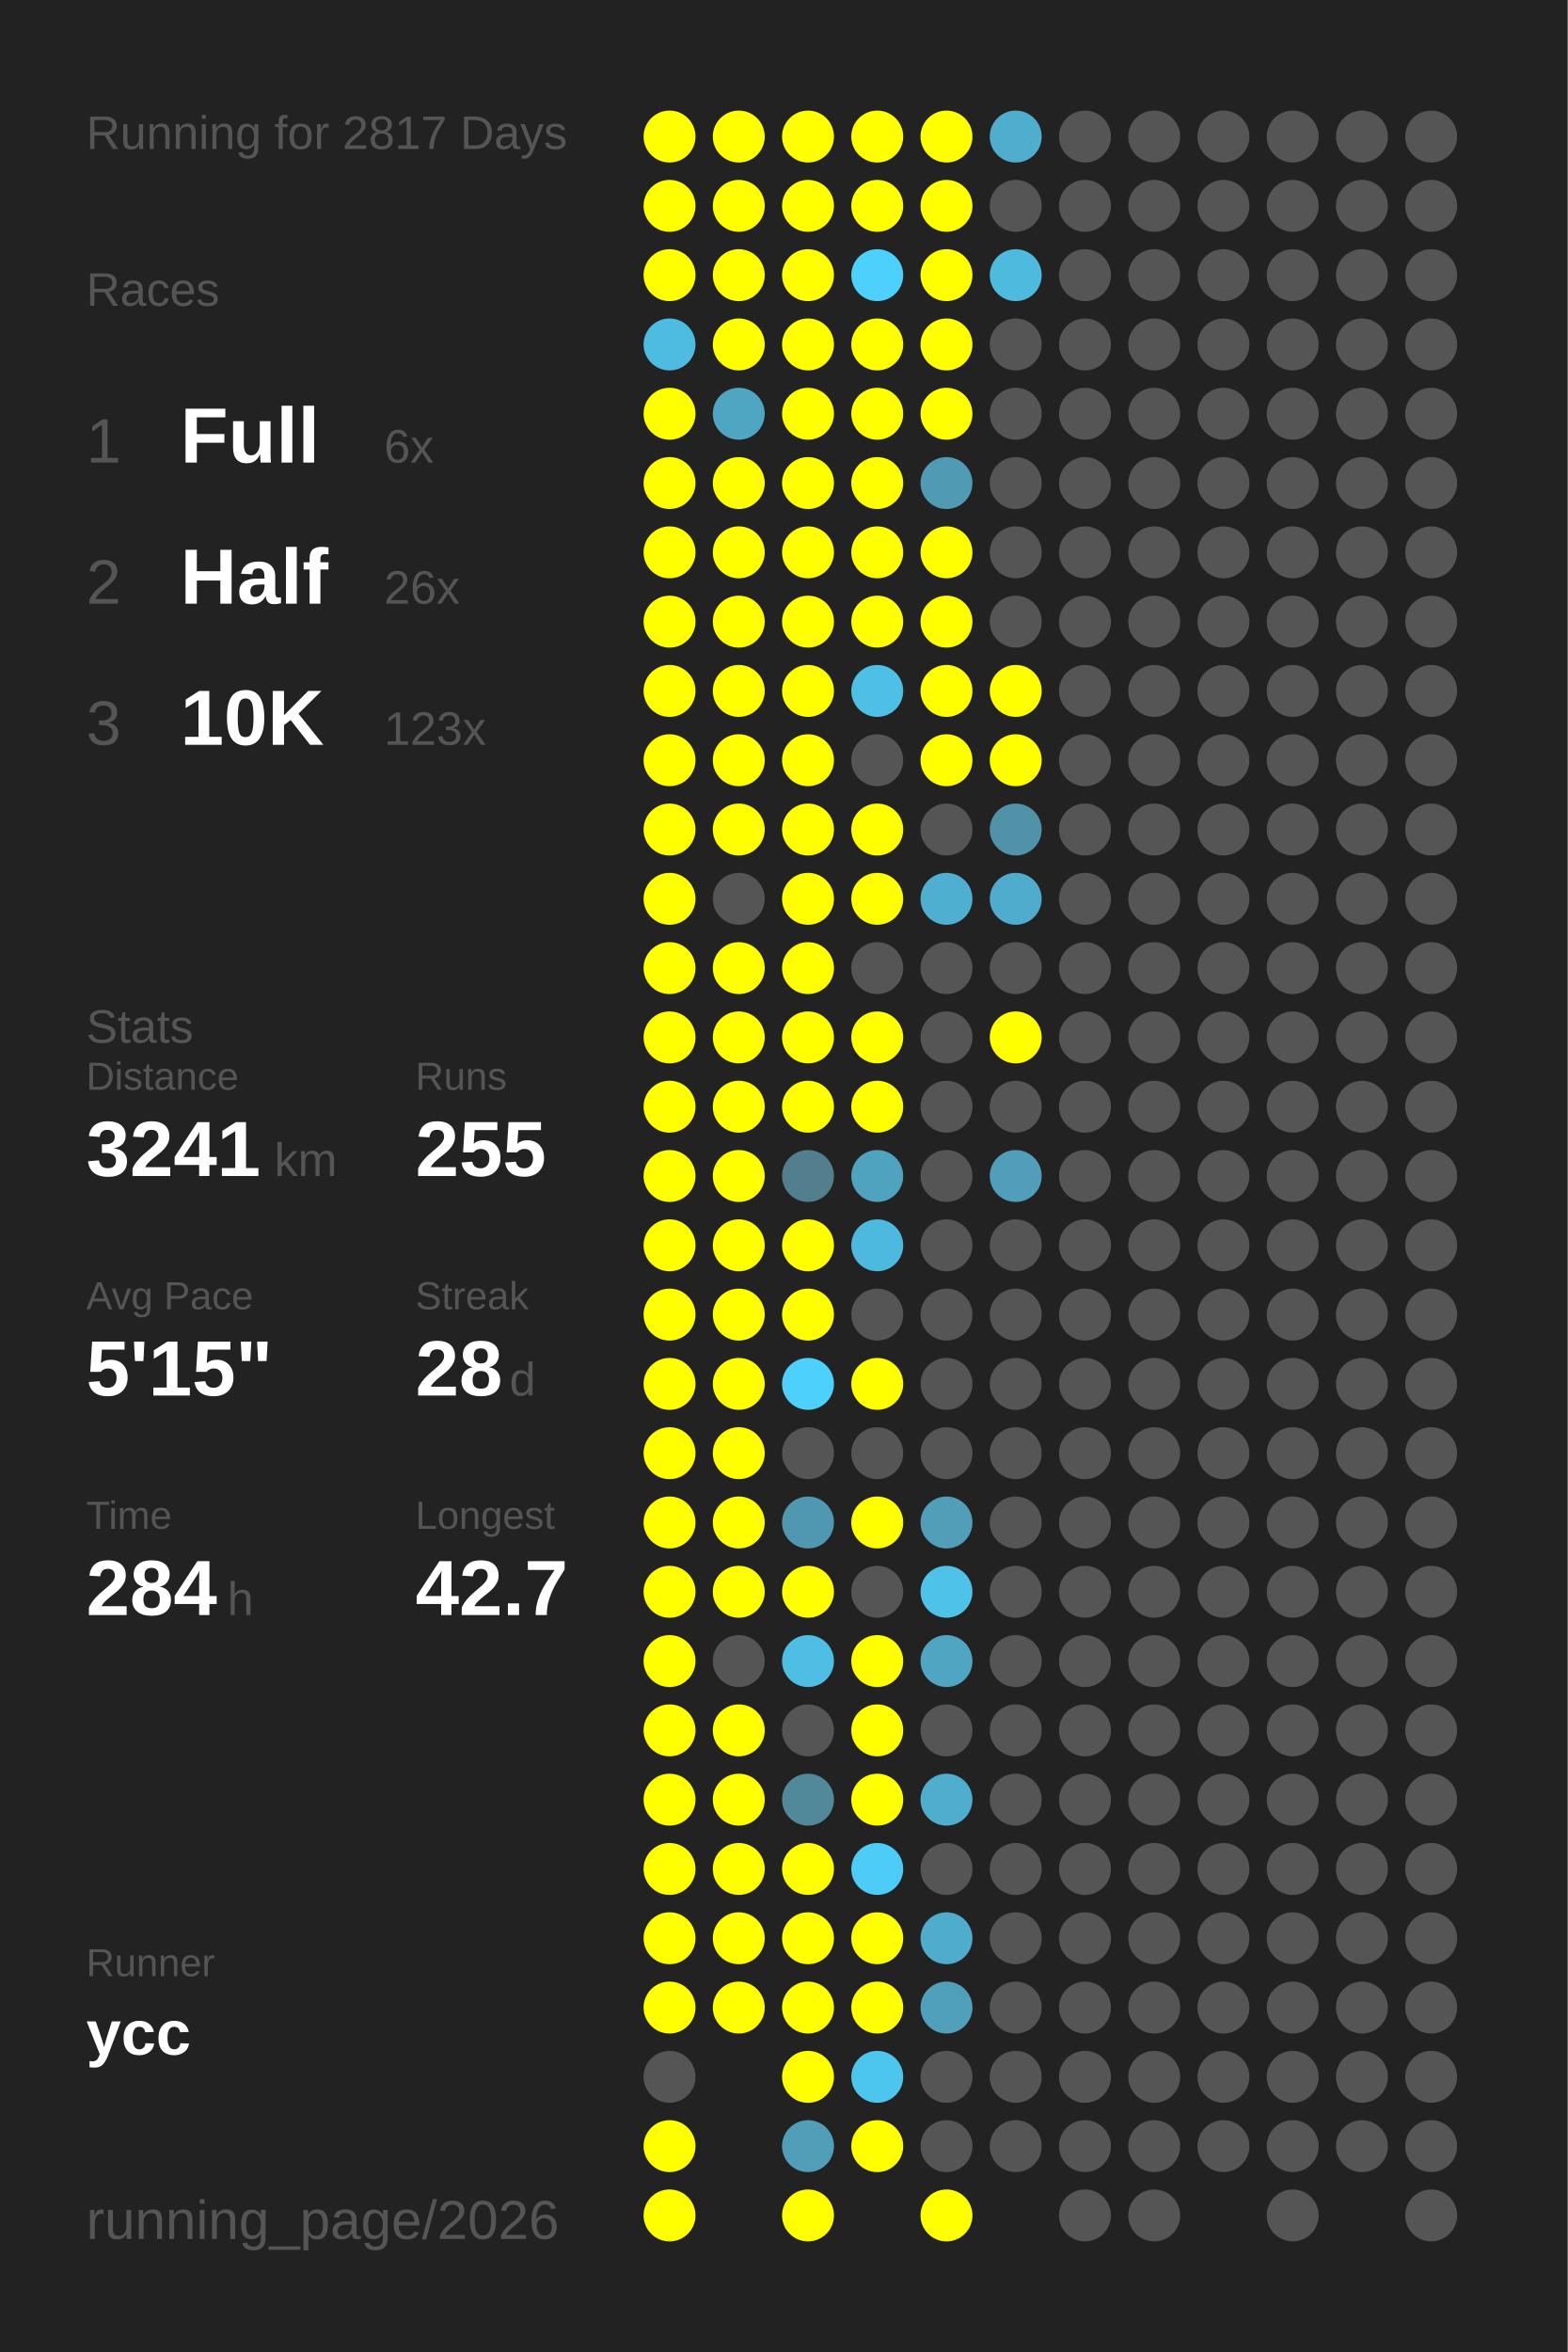
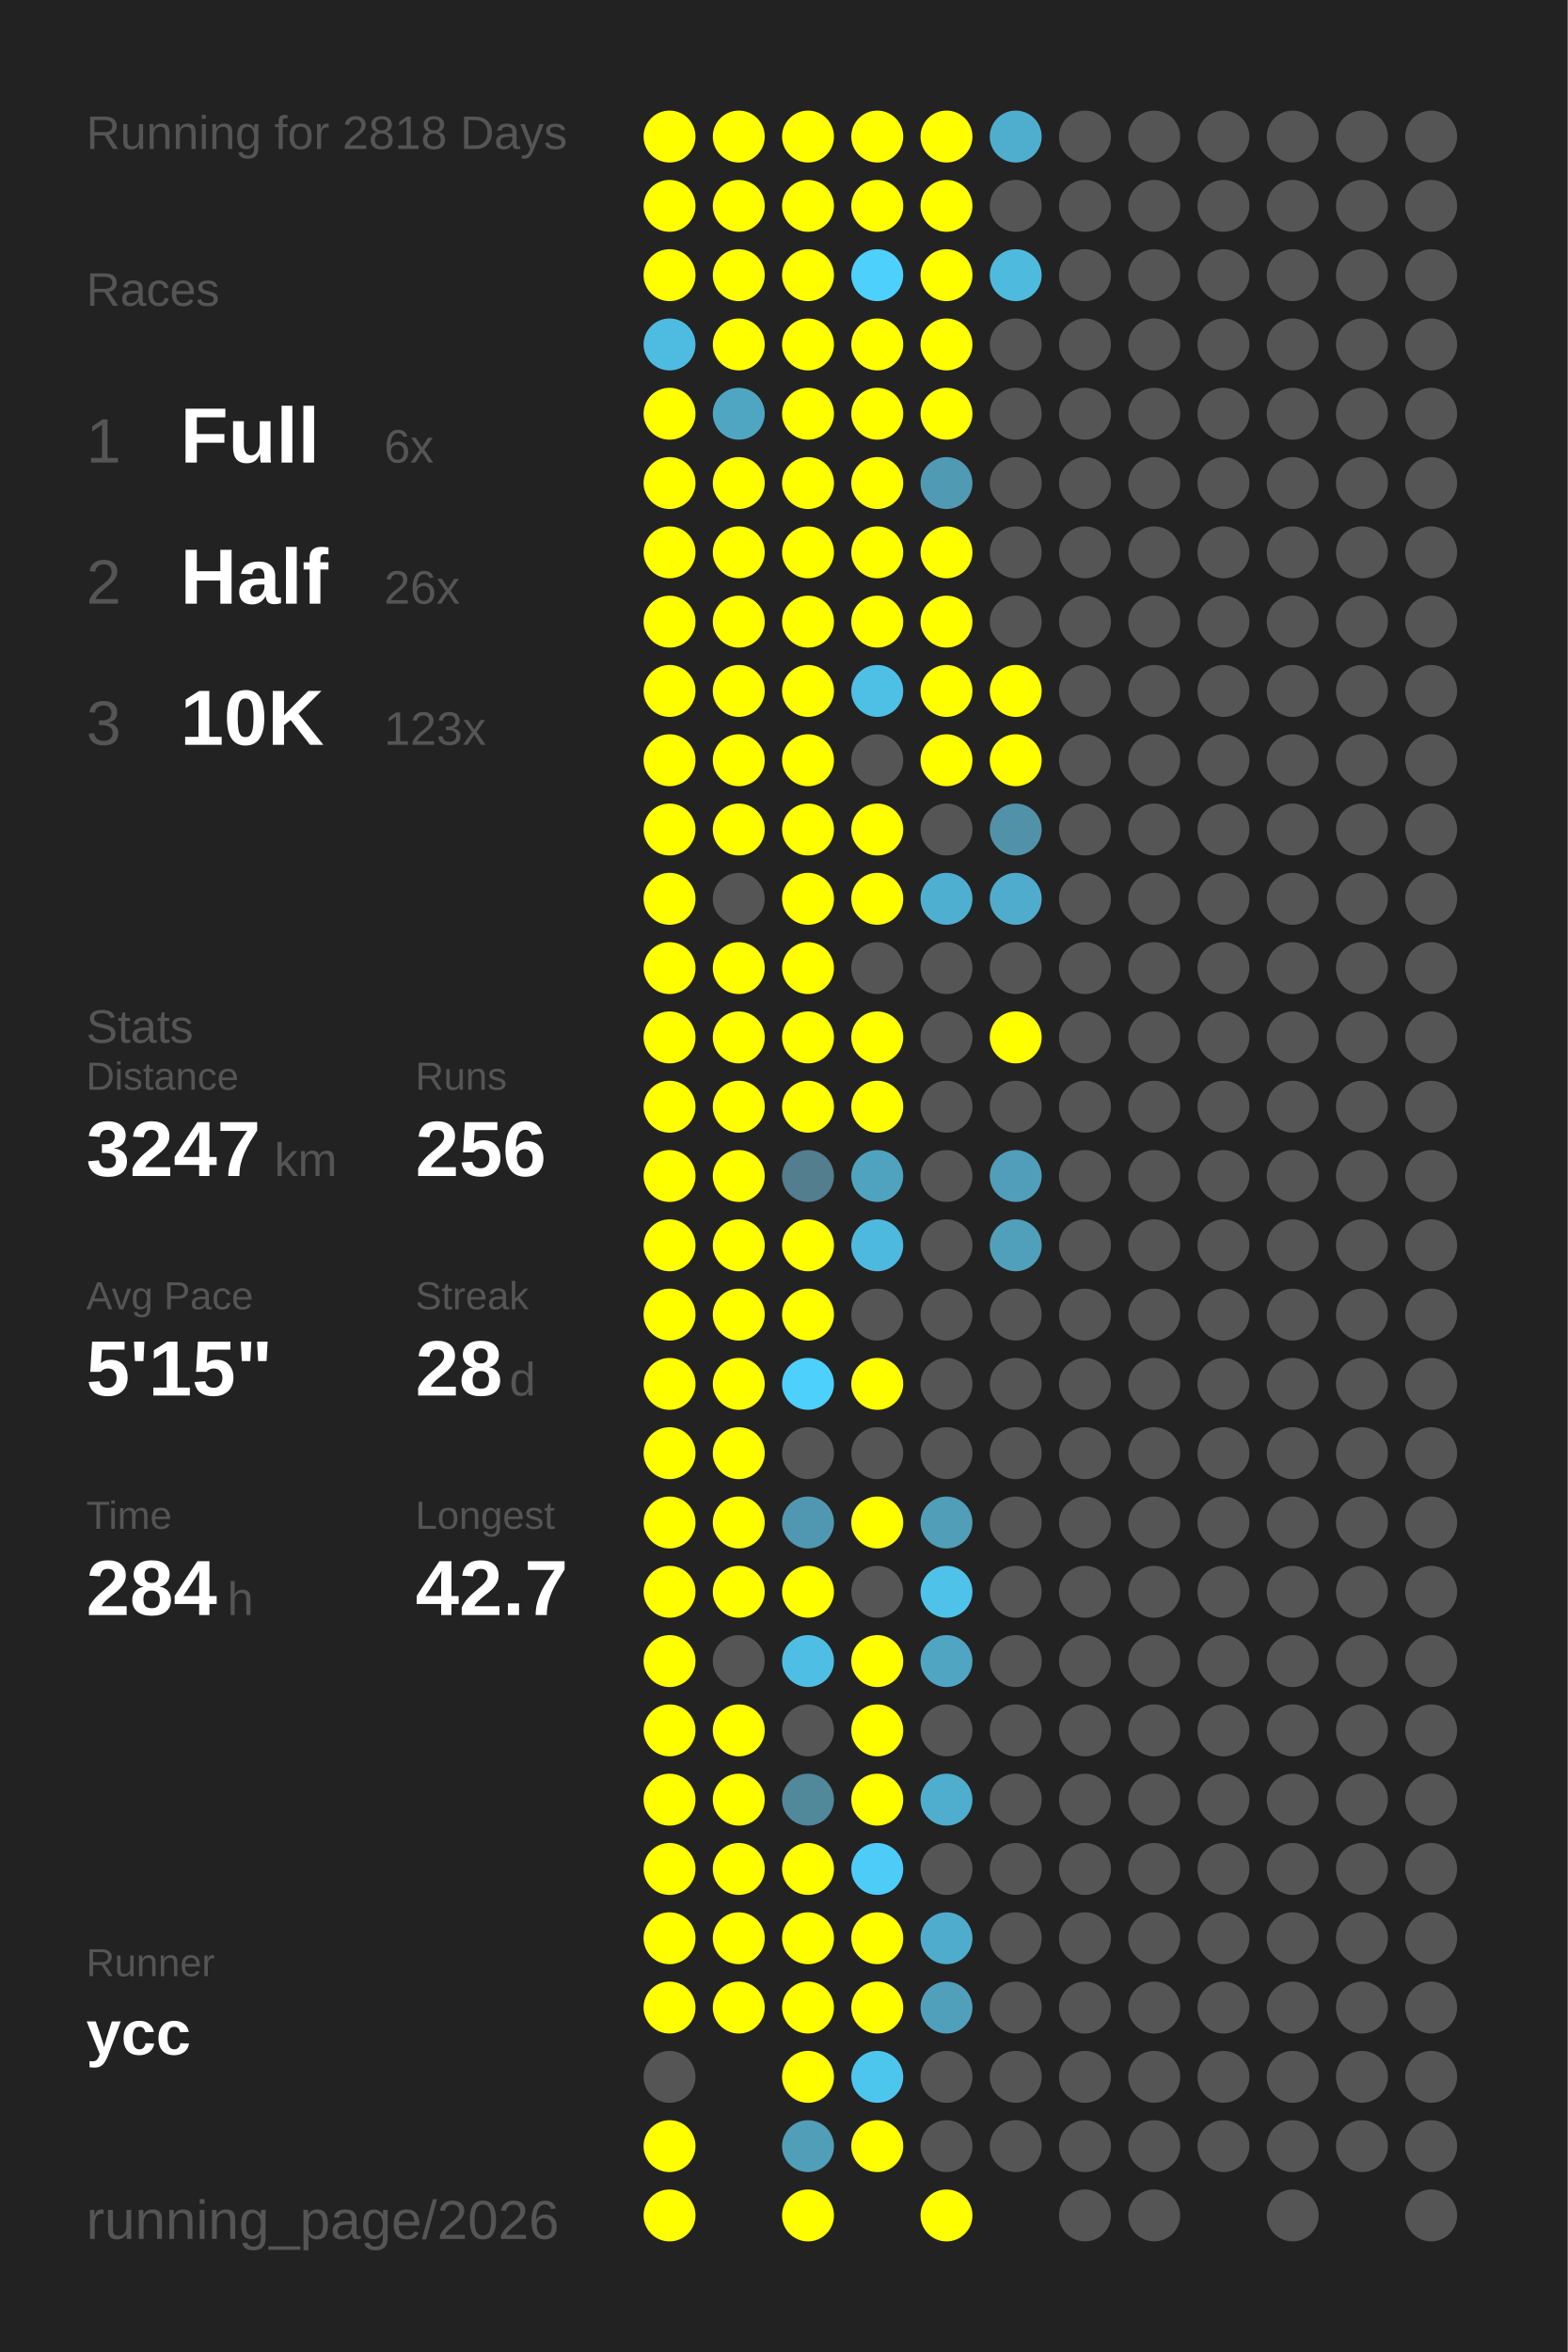
<svg xmlns="http://www.w3.org/2000/svg" baseProfile="full" height="300mm" version="1.1" viewBox="0,0,200,300" width="200mm">
  <defs />
  <rect fill="#222222" height="300" width="200" x="0" y="0" />
-   <text fill="#555555" style="font-size:6px; font-family:Arial;" x="11" y="19">Running for 2817 Days</text>
+   <text fill="#555555" style="font-size:6px; font-family:Arial;" x="11" y="19">Running for 2818 Days</text>
  <text fill="#555555" style="font-size:6px; font-family:Arial;" x="11" y="39">Races</text>
  <text fill="#555555" style="font-size:8px; font-family:Arial;" x="11" y="59">1</text>
  <text fill="#FFFFFF" style="font-size:10px; font-family:Arial; font-weight:bold;" x="23" y="59">Full</text>
  <text fill="#555555" style="font-size:6px; font-family:Arial;" x="49" y="59">6x</text>
  <text fill="#555555" style="font-size:8px; font-family:Arial;" x="11" y="77">2</text>
  <text fill="#FFFFFF" style="font-size:10px; font-family:Arial; font-weight:bold;" x="23" y="77">Half</text>
  <text fill="#555555" style="font-size:6px; font-family:Arial;" x="49" y="77">26x</text>
  <text fill="#555555" style="font-size:8px; font-family:Arial;" x="11" y="95">3</text>
  <text fill="#FFFFFF" style="font-size:10px; font-family:Arial; font-weight:bold;" x="23" y="95">10K</text>
  <text fill="#555555" style="font-size:6px; font-family:Arial;" x="49" y="95">123x</text>
  <text fill="#555555" style="font-size:6px; font-family:Arial;" x="11" y="133">Stats</text>
  <text fill="#555555" style="font-size:5px; font-family:Arial;" x="11" y="139">Distance</text>
-   <text fill="#FFFFFF" style="font-size:10px; font-family:Arial; font-weight:bold;" x="11" y="150">3241</text>
+   <text fill="#FFFFFF" style="font-size:10px; font-family:Arial; font-weight:bold;" x="11" y="150">3247</text>
  <text fill="#555555" style="font-size:6px; font-family:Arial;" x="35" y="150">km</text>
  <text fill="#555555" style="font-size:5px; font-family:Arial;" x="53" y="139">Runs</text>
-   <text fill="#FFFFFF" style="font-size:10px; font-family:Arial; font-weight:bold;" x="53" y="150">255</text>
+   <text fill="#FFFFFF" style="font-size:10px; font-family:Arial; font-weight:bold;" x="53" y="150">256</text>
  <text fill="#555555" style="font-size:5px; font-family:Arial;" x="11" y="167">Avg Pace</text>
  <text fill="#FFFFFF" style="font-size:10px; font-family:Arial; font-weight:bold;" x="11" y="178">5'15"</text>
  <text fill="#555555" style="font-size:5px; font-family:Arial;" x="53" y="167">Streak</text>
  <text fill="#FFFFFF" style="font-size:10px; font-family:Arial; font-weight:bold;" x="53" y="178">28</text>
  <text fill="#555555" style="font-size:6px; font-family:Arial;" x="65" y="178">d</text>
  <text fill="#555555" style="font-size:5px; font-family:Arial;" x="11" y="195">Time</text>
  <text fill="#FFFFFF" style="font-size:10px; font-family:Arial; font-weight:bold;" x="11" y="206">284</text>
  <text fill="#555555" style="font-size:6px; font-family:Arial;" x="29" y="206">h</text>
  <text fill="#555555" style="font-size:5px; font-family:Arial;" x="53" y="195">Longest</text>
  <text fill="#FFFFFF" style="font-size:10px; font-family:Arial; font-weight:bold;" x="53" y="206">42.7</text>
  <text fill="#555555" style="font-size:5px; font-family:Arial;" x="11" y="252.065">Runner</text>
  <text fill="#FFFFFF" style="font-size:8px; font-family:Arial; font-weight:bold;" x="11" y="262.065">ycc</text>
  <text fill="#555555" style="font-size:7px; font-family:Arial;" x="11" y="285.581">running_page/2026</text>
  <circle cx="85.417" cy="17.419" fill="#FFFF00" r="3.312" />
  <circle cx="85.417" cy="26.258" fill="#FFFF00" r="3.312" />
  <circle cx="85.417" cy="35.097" fill="#FFFF00" r="3.312" />
  <circle cx="85.417" cy="43.935" fill="#4ebce1" r="3.312" />
  <circle cx="85.417" cy="52.774" fill="#FFFF00" r="3.312" />
  <circle cx="85.417" cy="61.613" fill="#FFFF00" r="3.312" />
  <circle cx="85.417" cy="70.452" fill="#FFFF00" r="3.312" />
  <circle cx="85.417" cy="79.29" fill="#FFFF00" r="3.312" />
  <circle cx="85.417" cy="88.129" fill="#FFFF00" r="3.312" />
  <circle cx="85.417" cy="96.968" fill="#FFFF00" r="3.312" />
  <circle cx="85.417" cy="105.806" fill="#FFFF00" r="3.312" />
  <circle cx="85.417" cy="114.645" fill="#FFFF00" r="3.312" />
  <circle cx="85.417" cy="123.484" fill="#FFFF00" r="3.312" />
  <circle cx="85.417" cy="132.323" fill="#FFFF00" r="3.312" />
  <circle cx="85.417" cy="141.161" fill="#FFFF00" r="3.312" />
  <circle cx="85.417" cy="150" fill="#FFFF00" r="3.312" />
  <circle cx="85.417" cy="158.839" fill="#FFFF00" r="3.312" />
  <circle cx="85.417" cy="167.677" fill="#FFFF00" r="3.312" />
  <circle cx="85.417" cy="176.516" fill="#FFFF00" r="3.312" />
  <circle cx="85.417" cy="185.355" fill="#FFFF00" r="3.312" />
  <circle cx="85.417" cy="194.194" fill="#FFFF00" r="3.312" />
  <circle cx="85.417" cy="203.032" fill="#FFFF00" r="3.312" />
  <circle cx="85.417" cy="211.871" fill="#FFFF00" r="3.312" />
  <circle cx="85.417" cy="220.71" fill="#FFFF00" r="3.312" />
  <circle cx="85.417" cy="229.548" fill="#FFFF00" r="3.312" />
  <circle cx="85.417" cy="238.387" fill="#FFFF00" r="3.312" />
  <circle cx="85.417" cy="247.226" fill="#FFFF00" r="3.312" />
  <circle cx="85.417" cy="256.065" fill="#FFFF00" r="3.312" />
  <circle cx="85.417" cy="264.903" fill="#555555" r="3.312" />
  <circle cx="85.417" cy="273.742" fill="#FFFF00" r="3.312" />
  <circle cx="85.417" cy="282.581" fill="#FFFF00" r="3.312" />
  <circle cx="94.25" cy="17.419" fill="#FFFF00" r="3.312" />
  <circle cx="94.25" cy="26.258" fill="#FFFF00" r="3.312" />
  <circle cx="94.25" cy="35.097" fill="#FFFF00" r="3.312" />
  <circle cx="94.25" cy="43.935" fill="#FFFF00" r="3.312" />
  <circle cx="94.25" cy="52.774" fill="#4fa6c3" r="3.312" />
  <circle cx="94.25" cy="61.613" fill="#FFFF00" r="3.312" />
  <circle cx="94.25" cy="70.452" fill="#FFFF00" r="3.312" />
  <circle cx="94.25" cy="79.29" fill="#FFFF00" r="3.312" />
  <circle cx="94.25" cy="88.129" fill="#FFFF00" r="3.312" />
  <circle cx="94.25" cy="96.968" fill="#FFFF00" r="3.312" />
  <circle cx="94.25" cy="105.806" fill="#FFFF00" r="3.312" />
  <circle cx="94.25" cy="114.645" fill="#555555" r="3.312" />
  <circle cx="94.25" cy="123.484" fill="#FFFF00" r="3.312" />
  <circle cx="94.25" cy="132.323" fill="#FFFF00" r="3.312" />
  <circle cx="94.25" cy="141.161" fill="#FFFF00" r="3.312" />
  <circle cx="94.25" cy="150" fill="#FFFF00" r="3.312" />
  <circle cx="94.25" cy="158.839" fill="#FFFF00" r="3.312" />
  <circle cx="94.25" cy="167.677" fill="#FFFF00" r="3.312" />
  <circle cx="94.25" cy="176.516" fill="#FFFF00" r="3.312" />
  <circle cx="94.25" cy="185.355" fill="#FFFF00" r="3.312" />
  <circle cx="94.25" cy="194.194" fill="#FFFF00" r="3.312" />
  <circle cx="94.25" cy="203.032" fill="#FFFF00" r="3.312" />
  <circle cx="94.25" cy="211.871" fill="#555555" r="3.312" />
  <circle cx="94.25" cy="220.71" fill="#FFFF00" r="3.312" />
  <circle cx="94.25" cy="229.548" fill="#FFFF00" r="3.312" />
  <circle cx="94.25" cy="238.387" fill="#FFFF00" r="3.312" />
  <circle cx="94.25" cy="247.226" fill="#FFFF00" r="3.312" />
  <circle cx="94.25" cy="256.065" fill="#FFFF00" r="3.312" />
  <circle cx="103.083" cy="17.419" fill="#FFFF00" r="3.312" />
  <circle cx="103.083" cy="26.258" fill="#FFFF00" r="3.312" />
  <circle cx="103.083" cy="35.097" fill="#FFFF00" r="3.312" />
  <circle cx="103.083" cy="43.935" fill="#FFFF00" r="3.312" />
  <circle cx="103.083" cy="52.774" fill="#FFFF00" r="3.312" />
  <circle cx="103.083" cy="61.613" fill="#FFFF00" r="3.312" />
  <circle cx="103.083" cy="70.452" fill="#FFFF00" r="3.312" />
  <circle cx="103.083" cy="79.29" fill="#FFFF00" r="3.312" />
  <circle cx="103.083" cy="88.129" fill="#FFFF00" r="3.312" />
  <circle cx="103.083" cy="96.968" fill="#FFFF00" r="3.312" />
  <circle cx="103.083" cy="105.806" fill="#FFFF00" r="3.312" />
  <circle cx="103.083" cy="114.645" fill="#FFFF00" r="3.312" />
  <circle cx="103.083" cy="123.484" fill="#FFFF00" r="3.312" />
  <circle cx="103.083" cy="132.323" fill="#FFFF00" r="3.312" />
  <circle cx="103.083" cy="141.161" fill="#FFFF00" r="3.312" />
  <circle cx="103.083" cy="150" fill="#527e8d" r="3.312" />
  <circle cx="103.083" cy="158.839" fill="#FFFF00" r="3.312" />
  <circle cx="103.083" cy="167.677" fill="#FFFF00" r="3.312" />
  <circle cx="103.083" cy="176.516" fill="#4dd0fc" r="3.312" />
  <circle cx="103.083" cy="185.355" fill="#555555" r="3.312" />
  <circle cx="103.083" cy="194.194" fill="#5098b1" r="3.312" />
  <circle cx="103.083" cy="203.032" fill="#FFFF00" r="3.312" />
  <circle cx="103.083" cy="211.871" fill="#4ebee4" r="3.312" />
  <circle cx="103.083" cy="220.71" fill="#555555" r="3.312" />
  <circle cx="103.083" cy="229.548" fill="#51889a" r="3.312" />
  <circle cx="103.083" cy="238.387" fill="#FFFF00" r="3.312" />
  <circle cx="103.083" cy="247.226" fill="#FFFF00" r="3.312" />
  <circle cx="103.083" cy="256.065" fill="#FFFF00" r="3.312" />
  <circle cx="103.083" cy="264.903" fill="#FFFF00" r="3.312" />
  <circle cx="103.083" cy="273.742" fill="#509eb8" r="3.312" />
  <circle cx="103.083" cy="282.581" fill="#FFFF00" r="3.312" />
  <circle cx="111.917" cy="17.419" fill="#FFFF00" r="3.312" />
  <circle cx="111.917" cy="26.258" fill="#FFFF00" r="3.312" />
  <circle cx="111.917" cy="35.097" fill="#4dd0fc" r="3.312" />
  <circle cx="111.917" cy="43.935" fill="#FFFF00" r="3.312" />
  <circle cx="111.917" cy="52.774" fill="#FFFF00" r="3.312" />
  <circle cx="111.917" cy="61.613" fill="#FFFF00" r="3.312" />
  <circle cx="111.917" cy="70.452" fill="#FFFF00" r="3.312" />
  <circle cx="111.917" cy="79.29" fill="#FFFF00" r="3.312" />
  <circle cx="111.917" cy="88.129" fill="#4ebfe5" r="3.312" />
  <circle cx="111.917" cy="96.968" fill="#555555" r="3.312" />
  <circle cx="111.917" cy="105.806" fill="#FFFF00" r="3.312" />
  <circle cx="111.917" cy="114.645" fill="#FFFF00" r="3.312" />
  <circle cx="111.917" cy="123.484" fill="#555555" r="3.312" />
  <circle cx="111.917" cy="132.323" fill="#FFFF00" r="3.312" />
  <circle cx="111.917" cy="141.161" fill="#FFFF00" r="3.312" />
  <circle cx="111.917" cy="150" fill="#4fa3bf" r="3.312" />
  <circle cx="111.917" cy="158.839" fill="#4eb9de" r="3.312" />
  <circle cx="111.917" cy="167.677" fill="#555555" r="3.312" />
  <circle cx="111.917" cy="176.516" fill="#FFFF00" r="3.312" />
  <circle cx="111.917" cy="185.355" fill="#555555" r="3.312" />
  <circle cx="111.917" cy="194.194" fill="#FFFF00" r="3.312" />
  <circle cx="111.917" cy="203.032" fill="#555555" r="3.312" />
  <circle cx="111.917" cy="211.871" fill="#FFFF00" r="3.312" />
  <circle cx="111.917" cy="220.71" fill="#FFFF00" r="3.312" />
  <circle cx="111.917" cy="229.548" fill="#FFFF00" r="3.312" />
  <circle cx="111.917" cy="238.387" fill="#4dccf7" r="3.312" />
  <circle cx="111.917" cy="247.226" fill="#FFFF00" r="3.312" />
  <circle cx="111.917" cy="256.065" fill="#FFFF00" r="3.312" />
  <circle cx="111.917" cy="264.903" fill="#4dc6ee" r="3.312" />
  <circle cx="111.917" cy="273.742" fill="#FFFF00" r="3.312" />
  <circle cx="120.75" cy="17.419" fill="#FFFF00" r="3.312" />
  <circle cx="120.75" cy="26.258" fill="#FFFF00" r="3.312" />
  <circle cx="120.75" cy="35.097" fill="#FFFF00" r="3.312" />
  <circle cx="120.75" cy="43.935" fill="#FFFF00" r="3.312" />
  <circle cx="120.75" cy="52.774" fill="#FFFF00" r="3.312" />
  <circle cx="120.75" cy="61.613" fill="#509ab3" r="3.312" />
  <circle cx="120.75" cy="70.452" fill="#FFFF00" r="3.312" />
  <circle cx="120.75" cy="79.29" fill="#FFFF00" r="3.312" />
  <circle cx="120.75" cy="88.129" fill="#FFFF00" r="3.312" />
  <circle cx="120.75" cy="96.968" fill="#FFFF00" r="3.312" />
  <circle cx="120.75" cy="105.806" fill="#555555" r="3.312" />
  <circle cx="120.75" cy="114.645" fill="#4fafd0" r="3.312" />
  <circle cx="120.75" cy="123.484" fill="#555555" r="3.312" />
  <circle cx="120.75" cy="132.323" fill="#555555" r="3.312" />
  <circle cx="120.75" cy="141.161" fill="#555555" r="3.312" />
  <circle cx="120.75" cy="150" fill="#555555" r="3.312" />
  <circle cx="120.75" cy="158.839" fill="#555555" r="3.312" />
  <circle cx="120.75" cy="167.677" fill="#555555" r="3.312" />
  <circle cx="120.75" cy="176.516" fill="#555555" r="3.312" />
  <circle cx="120.75" cy="185.355" fill="#555555" r="3.312" />
  <circle cx="120.75" cy="194.194" fill="#509eb8" r="3.312" />
  <circle cx="120.75" cy="203.032" fill="#4ec2e9" r="3.312" />
  <circle cx="120.75" cy="211.871" fill="#4fa5c2" r="3.312" />
  <circle cx="120.75" cy="220.71" fill="#555555" r="3.312" />
  <circle cx="120.75" cy="229.548" fill="#4fadcd" r="3.312" />
  <circle cx="120.75" cy="238.387" fill="#555555" r="3.312" />
  <circle cx="120.75" cy="247.226" fill="#4faccc" r="3.312" />
  <circle cx="120.75" cy="256.065" fill="#50a0bb" r="3.312" />
  <circle cx="120.75" cy="264.903" fill="#555555" r="3.312" />
  <circle cx="120.75" cy="273.742" fill="#555555" r="3.312" />
  <circle cx="120.75" cy="282.581" fill="#FFFF00" r="3.312" />
  <circle cx="129.583" cy="17.419" fill="#4faece" r="3.312" />
  <circle cx="129.583" cy="26.258" fill="#555555" r="3.312" />
  <circle cx="129.583" cy="35.097" fill="#4ebade" r="3.312" />
  <circle cx="129.583" cy="43.935" fill="#555555" r="3.312" />
  <circle cx="129.583" cy="52.774" fill="#555555" r="3.312" />
  <circle cx="129.583" cy="61.613" fill="#555555" r="3.312" />
  <circle cx="129.583" cy="70.452" fill="#555555" r="3.312" />
  <circle cx="129.583" cy="79.29" fill="#555555" r="3.312" />
  <circle cx="129.583" cy="88.129" fill="#FFFF00" r="3.312" />
  <circle cx="129.583" cy="96.968" fill="#FFFF00" r="3.312" />
  <circle cx="129.583" cy="105.806" fill="#5192a8" r="3.312" />
  <circle cx="129.583" cy="114.645" fill="#4faccc" r="3.312" />
  <circle cx="129.583" cy="123.484" fill="#555555" r="3.312" />
  <circle cx="129.583" cy="132.323" fill="#FFFF00" r="3.312" />
  <circle cx="129.583" cy="141.161" fill="#555555" r="3.312" />
  <circle cx="129.583" cy="150" fill="#509eb9" r="3.312" />
-   <circle cx="129.583" cy="158.839" fill="#555555" r="3.312" />
+   <circle cx="129.583" cy="158.839" fill="#50a0bb" r="3.312" />
  <circle cx="129.583" cy="167.677" fill="#555555" r="3.312" />
  <circle cx="129.583" cy="176.516" fill="#555555" r="3.312" />
  <circle cx="129.583" cy="185.355" fill="#555555" r="3.312" />
  <circle cx="129.583" cy="194.194" fill="#555555" r="3.312" />
  <circle cx="129.583" cy="203.032" fill="#555555" r="3.312" />
  <circle cx="129.583" cy="211.871" fill="#555555" r="3.312" />
  <circle cx="129.583" cy="220.71" fill="#555555" r="3.312" />
  <circle cx="129.583" cy="229.548" fill="#555555" r="3.312" />
  <circle cx="129.583" cy="238.387" fill="#555555" r="3.312" />
  <circle cx="129.583" cy="247.226" fill="#555555" r="3.312" />
  <circle cx="129.583" cy="256.065" fill="#555555" r="3.312" />
  <circle cx="129.583" cy="264.903" fill="#555555" r="3.312" />
  <circle cx="129.583" cy="273.742" fill="#555555" r="3.312" />
  <circle cx="138.417" cy="17.419" fill="#555555" r="3.312" />
  <circle cx="138.417" cy="26.258" fill="#555555" r="3.312" />
  <circle cx="138.417" cy="35.097" fill="#555555" r="3.312" />
  <circle cx="138.417" cy="43.935" fill="#555555" r="3.312" />
  <circle cx="138.417" cy="52.774" fill="#555555" r="3.312" />
  <circle cx="138.417" cy="61.613" fill="#555555" r="3.312" />
  <circle cx="138.417" cy="70.452" fill="#555555" r="3.312" />
  <circle cx="138.417" cy="79.29" fill="#555555" r="3.312" />
  <circle cx="138.417" cy="88.129" fill="#555555" r="3.312" />
  <circle cx="138.417" cy="96.968" fill="#555555" r="3.312" />
  <circle cx="138.417" cy="105.806" fill="#555555" r="3.312" />
  <circle cx="138.417" cy="114.645" fill="#555555" r="3.312" />
  <circle cx="138.417" cy="123.484" fill="#555555" r="3.312" />
  <circle cx="138.417" cy="132.323" fill="#555555" r="3.312" />
  <circle cx="138.417" cy="141.161" fill="#555555" r="3.312" />
  <circle cx="138.417" cy="150" fill="#555555" r="3.312" />
  <circle cx="138.417" cy="158.839" fill="#555555" r="3.312" />
  <circle cx="138.417" cy="167.677" fill="#555555" r="3.312" />
  <circle cx="138.417" cy="176.516" fill="#555555" r="3.312" />
  <circle cx="138.417" cy="185.355" fill="#555555" r="3.312" />
  <circle cx="138.417" cy="194.194" fill="#555555" r="3.312" />
  <circle cx="138.417" cy="203.032" fill="#555555" r="3.312" />
  <circle cx="138.417" cy="211.871" fill="#555555" r="3.312" />
  <circle cx="138.417" cy="220.71" fill="#555555" r="3.312" />
  <circle cx="138.417" cy="229.548" fill="#555555" r="3.312" />
  <circle cx="138.417" cy="238.387" fill="#555555" r="3.312" />
  <circle cx="138.417" cy="247.226" fill="#555555" r="3.312" />
  <circle cx="138.417" cy="256.065" fill="#555555" r="3.312" />
  <circle cx="138.417" cy="264.903" fill="#555555" r="3.312" />
  <circle cx="138.417" cy="273.742" fill="#555555" r="3.312" />
  <circle cx="138.417" cy="282.581" fill="#555555" r="3.312" />
  <circle cx="147.25" cy="17.419" fill="#555555" r="3.312" />
  <circle cx="147.25" cy="26.258" fill="#555555" r="3.312" />
  <circle cx="147.25" cy="35.097" fill="#555555" r="3.312" />
  <circle cx="147.25" cy="43.935" fill="#555555" r="3.312" />
  <circle cx="147.25" cy="52.774" fill="#555555" r="3.312" />
  <circle cx="147.25" cy="61.613" fill="#555555" r="3.312" />
  <circle cx="147.25" cy="70.452" fill="#555555" r="3.312" />
  <circle cx="147.25" cy="79.29" fill="#555555" r="3.312" />
  <circle cx="147.25" cy="88.129" fill="#555555" r="3.312" />
  <circle cx="147.25" cy="96.968" fill="#555555" r="3.312" />
  <circle cx="147.25" cy="105.806" fill="#555555" r="3.312" />
  <circle cx="147.25" cy="114.645" fill="#555555" r="3.312" />
  <circle cx="147.25" cy="123.484" fill="#555555" r="3.312" />
  <circle cx="147.25" cy="132.323" fill="#555555" r="3.312" />
  <circle cx="147.25" cy="141.161" fill="#555555" r="3.312" />
  <circle cx="147.25" cy="150" fill="#555555" r="3.312" />
  <circle cx="147.25" cy="158.839" fill="#555555" r="3.312" />
  <circle cx="147.25" cy="167.677" fill="#555555" r="3.312" />
  <circle cx="147.25" cy="176.516" fill="#555555" r="3.312" />
  <circle cx="147.25" cy="185.355" fill="#555555" r="3.312" />
  <circle cx="147.25" cy="194.194" fill="#555555" r="3.312" />
  <circle cx="147.25" cy="203.032" fill="#555555" r="3.312" />
  <circle cx="147.25" cy="211.871" fill="#555555" r="3.312" />
  <circle cx="147.25" cy="220.71" fill="#555555" r="3.312" />
  <circle cx="147.25" cy="229.548" fill="#555555" r="3.312" />
  <circle cx="147.25" cy="238.387" fill="#555555" r="3.312" />
  <circle cx="147.25" cy="247.226" fill="#555555" r="3.312" />
  <circle cx="147.25" cy="256.065" fill="#555555" r="3.312" />
  <circle cx="147.25" cy="264.903" fill="#555555" r="3.312" />
  <circle cx="147.25" cy="273.742" fill="#555555" r="3.312" />
  <circle cx="147.25" cy="282.581" fill="#555555" r="3.312" />
  <circle cx="156.083" cy="17.419" fill="#555555" r="3.312" />
  <circle cx="156.083" cy="26.258" fill="#555555" r="3.312" />
  <circle cx="156.083" cy="35.097" fill="#555555" r="3.312" />
  <circle cx="156.083" cy="43.935" fill="#555555" r="3.312" />
  <circle cx="156.083" cy="52.774" fill="#555555" r="3.312" />
  <circle cx="156.083" cy="61.613" fill="#555555" r="3.312" />
  <circle cx="156.083" cy="70.452" fill="#555555" r="3.312" />
  <circle cx="156.083" cy="79.29" fill="#555555" r="3.312" />
  <circle cx="156.083" cy="88.129" fill="#555555" r="3.312" />
  <circle cx="156.083" cy="96.968" fill="#555555" r="3.312" />
  <circle cx="156.083" cy="105.806" fill="#555555" r="3.312" />
  <circle cx="156.083" cy="114.645" fill="#555555" r="3.312" />
  <circle cx="156.083" cy="123.484" fill="#555555" r="3.312" />
  <circle cx="156.083" cy="132.323" fill="#555555" r="3.312" />
  <circle cx="156.083" cy="141.161" fill="#555555" r="3.312" />
  <circle cx="156.083" cy="150" fill="#555555" r="3.312" />
  <circle cx="156.083" cy="158.839" fill="#555555" r="3.312" />
  <circle cx="156.083" cy="167.677" fill="#555555" r="3.312" />
  <circle cx="156.083" cy="176.516" fill="#555555" r="3.312" />
  <circle cx="156.083" cy="185.355" fill="#555555" r="3.312" />
  <circle cx="156.083" cy="194.194" fill="#555555" r="3.312" />
  <circle cx="156.083" cy="203.032" fill="#555555" r="3.312" />
  <circle cx="156.083" cy="211.871" fill="#555555" r="3.312" />
  <circle cx="156.083" cy="220.71" fill="#555555" r="3.312" />
  <circle cx="156.083" cy="229.548" fill="#555555" r="3.312" />
  <circle cx="156.083" cy="238.387" fill="#555555" r="3.312" />
  <circle cx="156.083" cy="247.226" fill="#555555" r="3.312" />
  <circle cx="156.083" cy="256.065" fill="#555555" r="3.312" />
  <circle cx="156.083" cy="264.903" fill="#555555" r="3.312" />
  <circle cx="156.083" cy="273.742" fill="#555555" r="3.312" />
  <circle cx="164.917" cy="17.419" fill="#555555" r="3.312" />
  <circle cx="164.917" cy="26.258" fill="#555555" r="3.312" />
  <circle cx="164.917" cy="35.097" fill="#555555" r="3.312" />
  <circle cx="164.917" cy="43.935" fill="#555555" r="3.312" />
  <circle cx="164.917" cy="52.774" fill="#555555" r="3.312" />
  <circle cx="164.917" cy="61.613" fill="#555555" r="3.312" />
  <circle cx="164.917" cy="70.452" fill="#555555" r="3.312" />
  <circle cx="164.917" cy="79.29" fill="#555555" r="3.312" />
  <circle cx="164.917" cy="88.129" fill="#555555" r="3.312" />
  <circle cx="164.917" cy="96.968" fill="#555555" r="3.312" />
  <circle cx="164.917" cy="105.806" fill="#555555" r="3.312" />
  <circle cx="164.917" cy="114.645" fill="#555555" r="3.312" />
  <circle cx="164.917" cy="123.484" fill="#555555" r="3.312" />
  <circle cx="164.917" cy="132.323" fill="#555555" r="3.312" />
  <circle cx="164.917" cy="141.161" fill="#555555" r="3.312" />
  <circle cx="164.917" cy="150" fill="#555555" r="3.312" />
  <circle cx="164.917" cy="158.839" fill="#555555" r="3.312" />
  <circle cx="164.917" cy="167.677" fill="#555555" r="3.312" />
  <circle cx="164.917" cy="176.516" fill="#555555" r="3.312" />
  <circle cx="164.917" cy="185.355" fill="#555555" r="3.312" />
  <circle cx="164.917" cy="194.194" fill="#555555" r="3.312" />
  <circle cx="164.917" cy="203.032" fill="#555555" r="3.312" />
  <circle cx="164.917" cy="211.871" fill="#555555" r="3.312" />
  <circle cx="164.917" cy="220.71" fill="#555555" r="3.312" />
  <circle cx="164.917" cy="229.548" fill="#555555" r="3.312" />
  <circle cx="164.917" cy="238.387" fill="#555555" r="3.312" />
  <circle cx="164.917" cy="247.226" fill="#555555" r="3.312" />
  <circle cx="164.917" cy="256.065" fill="#555555" r="3.312" />
  <circle cx="164.917" cy="264.903" fill="#555555" r="3.312" />
  <circle cx="164.917" cy="273.742" fill="#555555" r="3.312" />
  <circle cx="164.917" cy="282.581" fill="#555555" r="3.312" />
  <circle cx="173.75" cy="17.419" fill="#555555" r="3.312" />
  <circle cx="173.75" cy="26.258" fill="#555555" r="3.312" />
  <circle cx="173.75" cy="35.097" fill="#555555" r="3.312" />
  <circle cx="173.75" cy="43.935" fill="#555555" r="3.312" />
  <circle cx="173.75" cy="52.774" fill="#555555" r="3.312" />
  <circle cx="173.75" cy="61.613" fill="#555555" r="3.312" />
  <circle cx="173.75" cy="70.452" fill="#555555" r="3.312" />
  <circle cx="173.75" cy="79.29" fill="#555555" r="3.312" />
  <circle cx="173.75" cy="88.129" fill="#555555" r="3.312" />
  <circle cx="173.75" cy="96.968" fill="#555555" r="3.312" />
  <circle cx="173.75" cy="105.806" fill="#555555" r="3.312" />
  <circle cx="173.75" cy="114.645" fill="#555555" r="3.312" />
  <circle cx="173.75" cy="123.484" fill="#555555" r="3.312" />
  <circle cx="173.75" cy="132.323" fill="#555555" r="3.312" />
  <circle cx="173.75" cy="141.161" fill="#555555" r="3.312" />
  <circle cx="173.75" cy="150" fill="#555555" r="3.312" />
  <circle cx="173.75" cy="158.839" fill="#555555" r="3.312" />
  <circle cx="173.75" cy="167.677" fill="#555555" r="3.312" />
  <circle cx="173.75" cy="176.516" fill="#555555" r="3.312" />
  <circle cx="173.75" cy="185.355" fill="#555555" r="3.312" />
  <circle cx="173.75" cy="194.194" fill="#555555" r="3.312" />
  <circle cx="173.75" cy="203.032" fill="#555555" r="3.312" />
  <circle cx="173.75" cy="211.871" fill="#555555" r="3.312" />
  <circle cx="173.75" cy="220.71" fill="#555555" r="3.312" />
  <circle cx="173.75" cy="229.548" fill="#555555" r="3.312" />
  <circle cx="173.75" cy="238.387" fill="#555555" r="3.312" />
  <circle cx="173.75" cy="247.226" fill="#555555" r="3.312" />
  <circle cx="173.75" cy="256.065" fill="#555555" r="3.312" />
  <circle cx="173.75" cy="264.903" fill="#555555" r="3.312" />
  <circle cx="173.75" cy="273.742" fill="#555555" r="3.312" />
  <circle cx="182.583" cy="17.419" fill="#555555" r="3.312" />
  <circle cx="182.583" cy="26.258" fill="#555555" r="3.312" />
  <circle cx="182.583" cy="35.097" fill="#555555" r="3.312" />
  <circle cx="182.583" cy="43.935" fill="#555555" r="3.312" />
  <circle cx="182.583" cy="52.774" fill="#555555" r="3.312" />
  <circle cx="182.583" cy="61.613" fill="#555555" r="3.312" />
  <circle cx="182.583" cy="70.452" fill="#555555" r="3.312" />
  <circle cx="182.583" cy="79.29" fill="#555555" r="3.312" />
  <circle cx="182.583" cy="88.129" fill="#555555" r="3.312" />
  <circle cx="182.583" cy="96.968" fill="#555555" r="3.312" />
  <circle cx="182.583" cy="105.806" fill="#555555" r="3.312" />
  <circle cx="182.583" cy="114.645" fill="#555555" r="3.312" />
  <circle cx="182.583" cy="123.484" fill="#555555" r="3.312" />
  <circle cx="182.583" cy="132.323" fill="#555555" r="3.312" />
  <circle cx="182.583" cy="141.161" fill="#555555" r="3.312" />
  <circle cx="182.583" cy="150" fill="#555555" r="3.312" />
  <circle cx="182.583" cy="158.839" fill="#555555" r="3.312" />
  <circle cx="182.583" cy="167.677" fill="#555555" r="3.312" />
  <circle cx="182.583" cy="176.516" fill="#555555" r="3.312" />
  <circle cx="182.583" cy="185.355" fill="#555555" r="3.312" />
  <circle cx="182.583" cy="194.194" fill="#555555" r="3.312" />
  <circle cx="182.583" cy="203.032" fill="#555555" r="3.312" />
  <circle cx="182.583" cy="211.871" fill="#555555" r="3.312" />
  <circle cx="182.583" cy="220.71" fill="#555555" r="3.312" />
  <circle cx="182.583" cy="229.548" fill="#555555" r="3.312" />
  <circle cx="182.583" cy="238.387" fill="#555555" r="3.312" />
  <circle cx="182.583" cy="247.226" fill="#555555" r="3.312" />
  <circle cx="182.583" cy="256.065" fill="#555555" r="3.312" />
  <circle cx="182.583" cy="264.903" fill="#555555" r="3.312" />
  <circle cx="182.583" cy="273.742" fill="#555555" r="3.312" />
  <circle cx="182.583" cy="282.581" fill="#555555" r="3.312" />
</svg>
